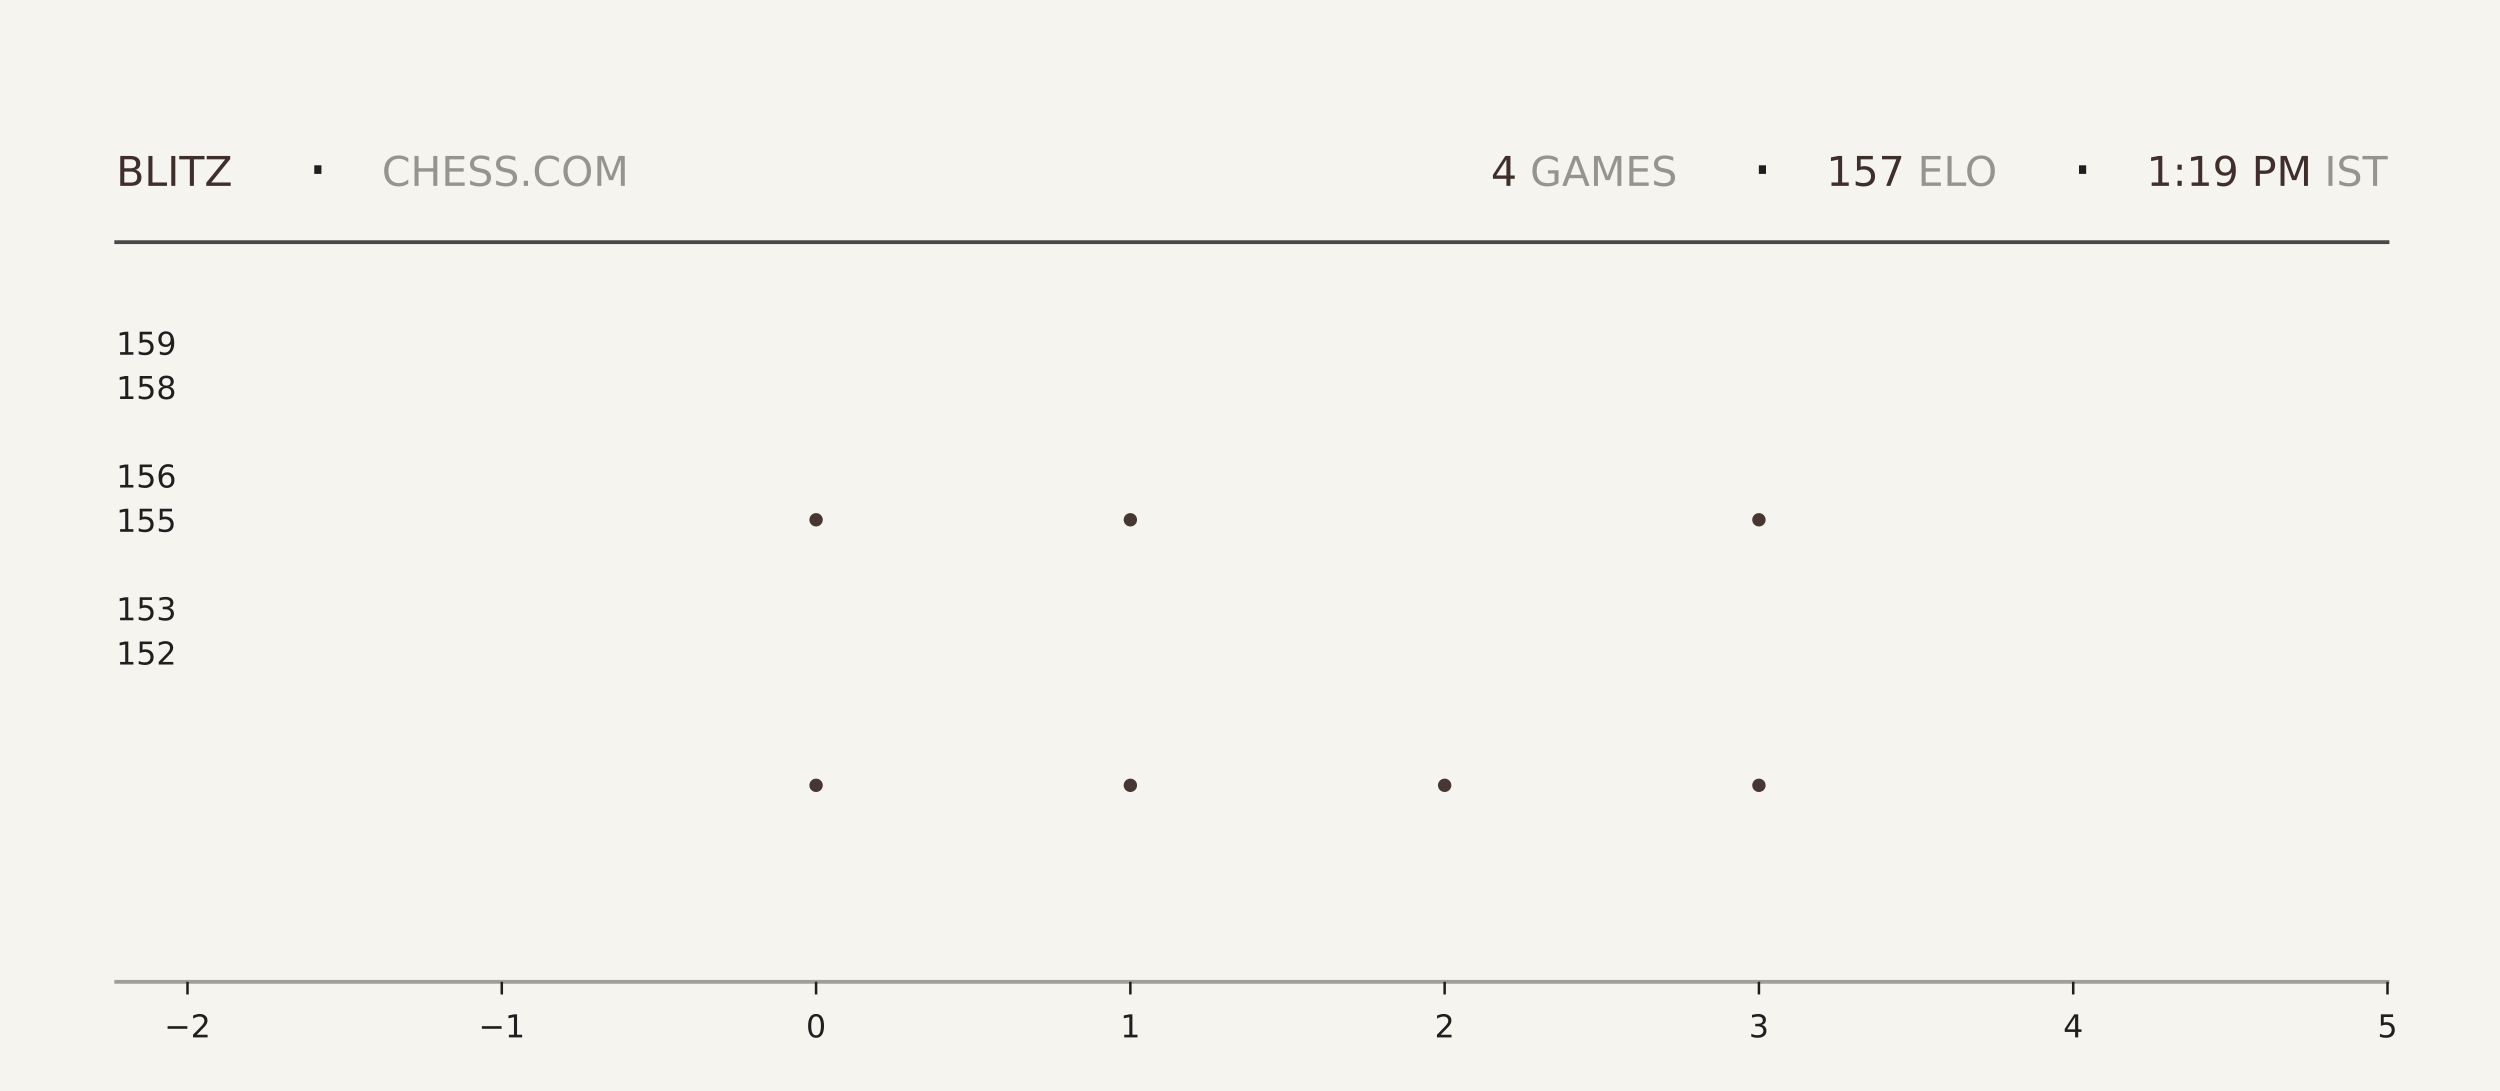
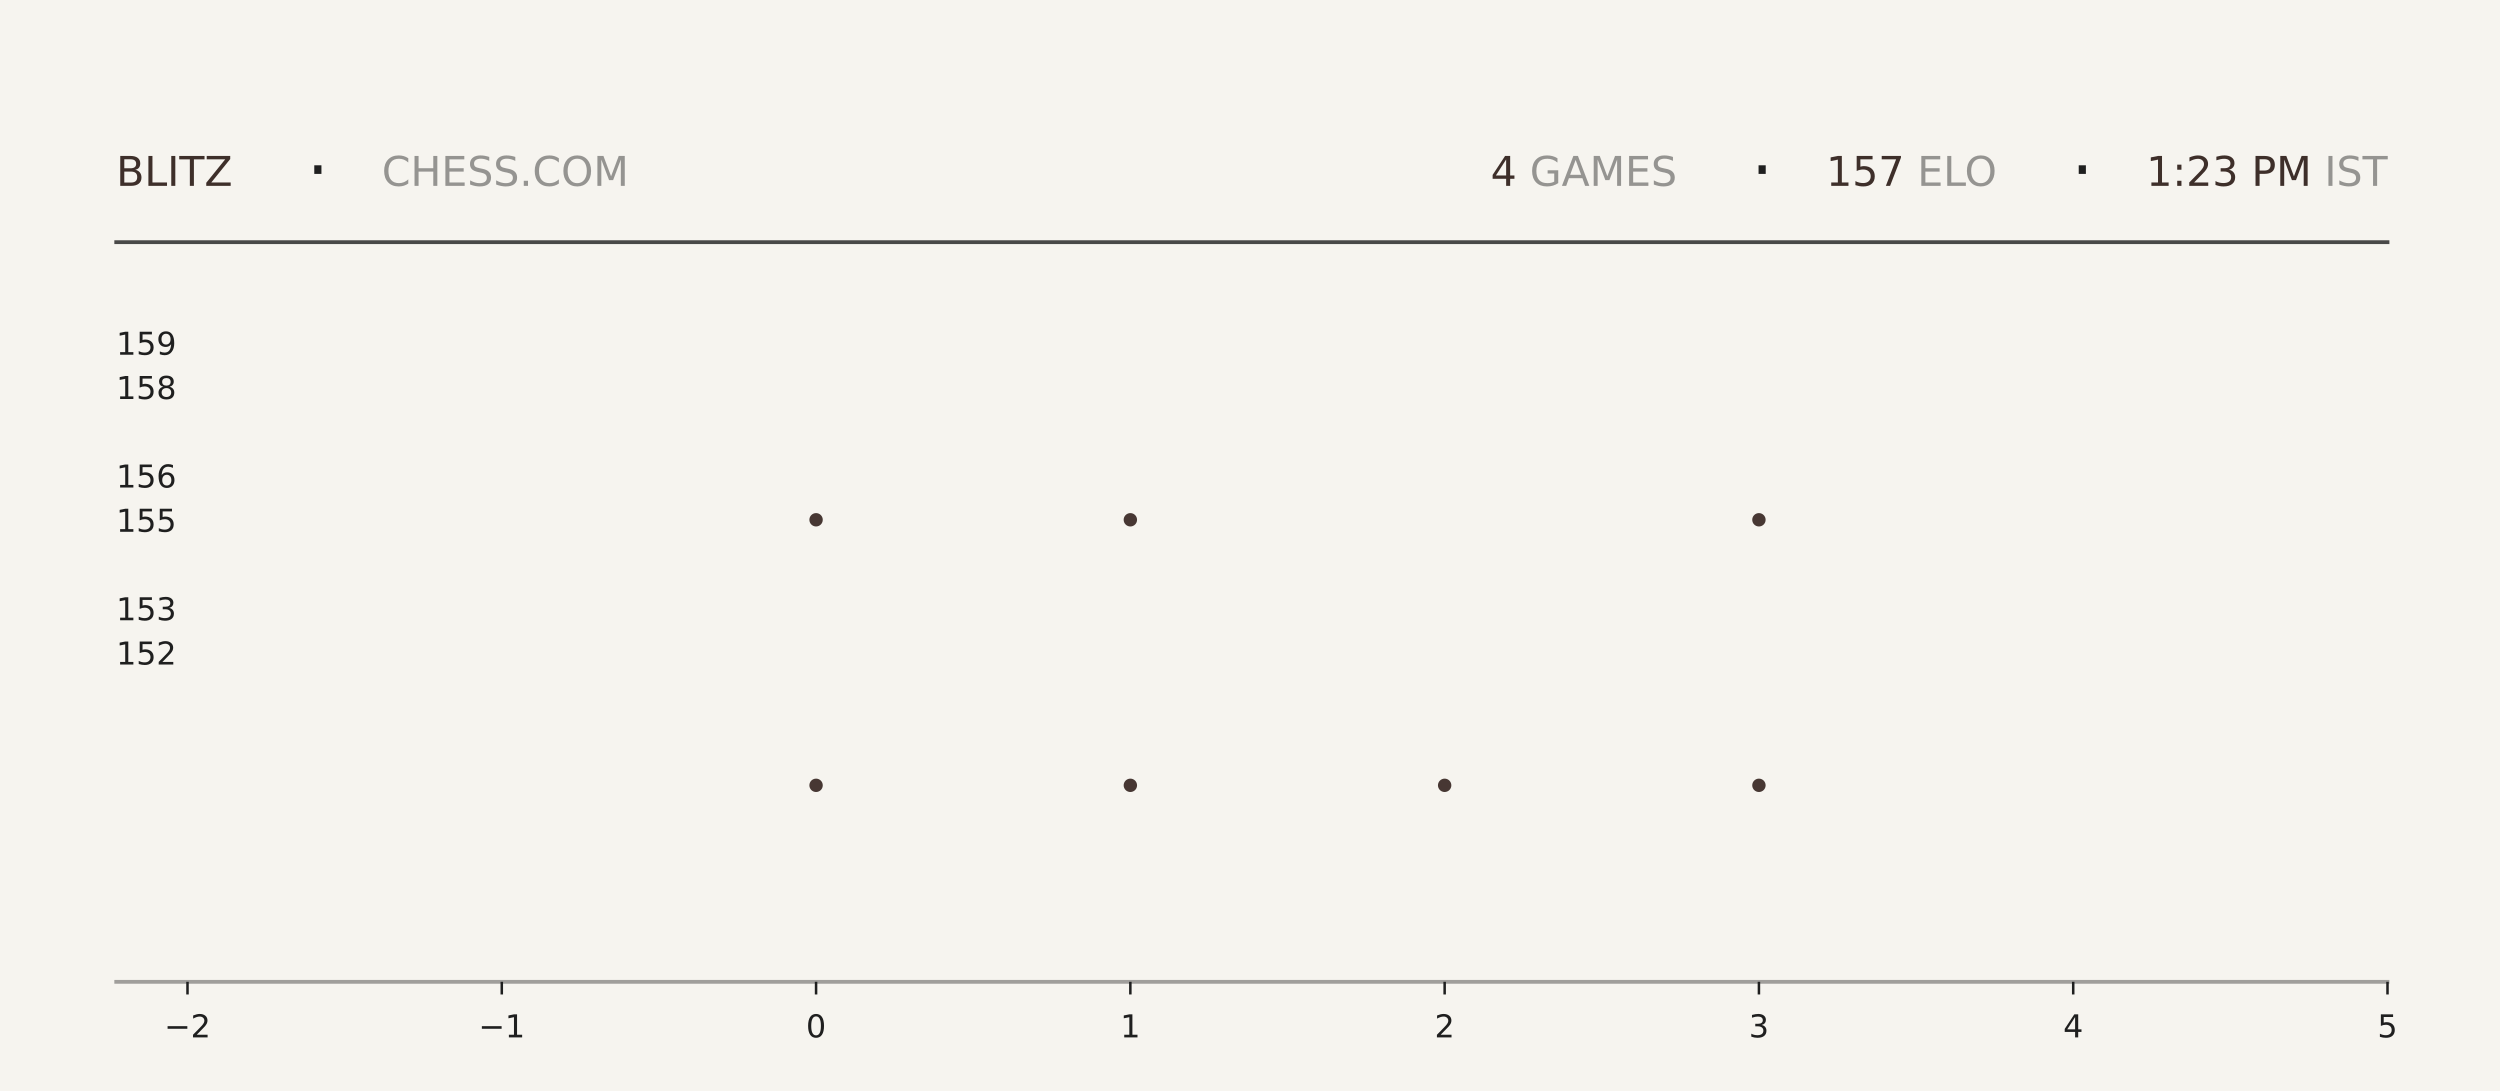
<svg xmlns="http://www.w3.org/2000/svg" xmlns:xlink="http://www.w3.org/1999/xlink" width="792pt" height="345.6pt" viewBox="0 0 792 345.6" version="1.1">
  <defs>
    <style type="text/css">*{stroke-linejoin: round; stroke-linecap: butt}</style>
  </defs>
  <g id="figure_1">
    <g id="patch_1">
      <path d="M 0 345.6  L 792 345.6  L 792 0  L 0 0  z " style="fill: #f6f4ef" />
    </g>
    <g id="axes_1">
      <g id="patch_2">
        <path d="M 59.4 311.04  L 756.36 311.04  L 756.36 103.68  L 59.4 103.68  z " style="fill: #f6f4ef" />
      </g>
      <g id="PathCollection_1">
        <defs>
-           <path id="m94cd5a19df" d="M 0 2.121  C 0.563 2.121 1.102 1.898 1.5 1.5  C 1.898 1.102 2.121 0.563 2.121 0  C 2.121 -0.563 1.898 -1.102 1.5 -1.5  C 1.102 -1.898 0.563 -2.121 0 -2.121  C -0.563 -2.121 -1.102 -1.898 -1.5 -1.5  C -1.898 -1.102 -2.121 -0.563 -2.121 0  C -2.121 0.563 -1.898 1.102 -1.5 1.5  C -1.102 1.898 -0.563 2.121 0 2.121  z " />
-         </defs>
-         <g clip-path="url(#p84fdb3b5fe)">
-           <use xlink:href="#m94cd5a19df" x="258.531" y="248.79" style="fill: #3e2f2a; fill-opacity: 0.95" />
-           <use xlink:href="#m94cd5a19df" x="258.531" y="164.668" style="fill: #3e2f2a; fill-opacity: 0.95" />
+           <path id="m3db84f3181" d="M 0 2.121  C 0.563 2.121 1.102 1.898 1.5 1.5  C 1.898 1.102 2.121 0.563 2.121 0  C 2.121 -0.563 1.898 -1.102 1.5 -1.5  C 1.102 -1.898 0.563 -2.121 0 -2.121  C -0.563 -2.121 -1.102 -1.898 -1.5 -1.5  C -1.898 -1.102 -2.121 -0.563 -2.121 0  C -2.121 0.563 -1.898 1.102 -1.5 1.5  C -1.102 1.898 -0.563 2.121 0 2.121  z " />
+         </defs>
+         <g clip-path="url(#pf8624e1a7b)">
+           <use xlink:href="#m3db84f3181" x="258.531" y="248.79" style="fill: #3e2f2a; fill-opacity: 0.95" />
+           <use xlink:href="#m3db84f3181" x="258.531" y="164.668" style="fill: #3e2f2a; fill-opacity: 0.95" />
        </g>
      </g>
      <g id="PathCollection_2">
-         <g clip-path="url(#p84fdb3b5fe)">
-           <use xlink:href="#m94cd5a19df" x="358.097" y="248.79" style="fill: #3e2f2a; fill-opacity: 0.95" />
-           <use xlink:href="#m94cd5a19df" x="358.097" y="164.668" style="fill: #3e2f2a; fill-opacity: 0.95" />
-           <use xlink:href="#m94cd5a19df" x="358.097" y="80.547" style="fill: #3e2f2a; fill-opacity: 0.95" />
+         <g clip-path="url(#pf8624e1a7b)">
+           <use xlink:href="#m3db84f3181" x="358.097" y="248.79" style="fill: #3e2f2a; fill-opacity: 0.95" />
+           <use xlink:href="#m3db84f3181" x="358.097" y="164.668" style="fill: #3e2f2a; fill-opacity: 0.95" />
+           <use xlink:href="#m3db84f3181" x="358.097" y="80.547" style="fill: #3e2f2a; fill-opacity: 0.95" />
        </g>
      </g>
      <g id="PathCollection_3">
-         <g clip-path="url(#p84fdb3b5fe)">
-           <use xlink:href="#m94cd5a19df" x="457.663" y="248.79" style="fill: #3e2f2a; fill-opacity: 0.95" />
+         <g clip-path="url(#pf8624e1a7b)">
+           <use xlink:href="#m3db84f3181" x="457.663" y="248.79" style="fill: #3e2f2a; fill-opacity: 0.95" />
        </g>
      </g>
      <g id="PathCollection_4">
-         <g clip-path="url(#p84fdb3b5fe)">
-           <use xlink:href="#m94cd5a19df" x="557.229" y="248.79" style="fill: #3e2f2a; fill-opacity: 0.95" />
-           <use xlink:href="#m94cd5a19df" x="557.229" y="164.668" style="fill: #3e2f2a; fill-opacity: 0.95" />
-           <use xlink:href="#m94cd5a19df" x="557.229" y="80.547" style="fill: #3e2f2a; fill-opacity: 0.95" />
+         <g clip-path="url(#pf8624e1a7b)">
+           <use xlink:href="#m3db84f3181" x="557.229" y="248.79" style="fill: #3e2f2a; fill-opacity: 0.95" />
+           <use xlink:href="#m3db84f3181" x="557.229" y="164.668" style="fill: #3e2f2a; fill-opacity: 0.95" />
+           <use xlink:href="#m3db84f3181" x="557.229" y="80.547" style="fill: #3e2f2a; fill-opacity: 0.95" />
        </g>
      </g>
      <g id="matplotlib.axis_1">
        <g id="xtick_1">
          <g id="line2d_1">
            <defs>
-               <path id="mb555aaa06d" d="M 0 0  L 0 4  " style="stroke: #1f1f1f; stroke-width: 0.8" />
+               <path id="m43f5efbc16" d="M 0 0  L 0 4  " style="stroke: #1f1f1f; stroke-width: 0.8" />
            </defs>
            <g>
-               <use xlink:href="#mb555aaa06d" x="59.4" y="311.04" style="fill: #1f1f1f; stroke: #1f1f1f; stroke-width: 0.8" />
+               <use xlink:href="#m43f5efbc16" x="59.4" y="311.04" style="fill: #1f1f1f; stroke: #1f1f1f; stroke-width: 0.8" />
            </g>
          </g>
          <g id="text_1">
            <g style="fill: #1f1f1f" transform="translate(52.02891 328.6384) scale(0.1 -0.1)">
              <defs>
                <path id="DejaVuSans-2212" d="M 678 2272  L 4684 2272  L 4684 1741  L 678 1741  L 678 2272  z " transform="scale(0.015625)" />
                <path id="DejaVuSans-32" d="M 1228 531  L 3431 531  L 3431 0  L 469 0  L 469 531  Q 828 903 1448 1529  Q 2069 2156 2228 2338  Q 2531 2678 2651 2914  Q 2772 3150 2772 3378  Q 2772 3750 2511 3984  Q 2250 4219 1831 4219  Q 1534 4219 1204 4116  Q 875 4013 500 3803  L 500 4441  Q 881 4594 1212 4672  Q 1544 4750 1819 4750  Q 2544 4750 2975 4387  Q 3406 4025 3406 3419  Q 3406 3131 3298 2873  Q 3191 2616 2906 2266  Q 2828 2175 2409 1742  Q 1991 1309 1228 531  z " transform="scale(0.015625)" />
              </defs>
              <use xlink:href="#DejaVuSans-2212" />
              <use xlink:href="#DejaVuSans-32" transform="translate(83.78906 0)" />
            </g>
          </g>
        </g>
        <g id="xtick_2">
          <g id="line2d_2">
            <g>
-               <use xlink:href="#mb555aaa06d" x="158.966" y="311.04" style="fill: #1f1f1f; stroke: #1f1f1f; stroke-width: 0.8" />
+               <use xlink:href="#m43f5efbc16" x="158.966" y="311.04" style="fill: #1f1f1f; stroke: #1f1f1f; stroke-width: 0.8" />
            </g>
          </g>
          <g id="text_2">
            <g style="fill: #1f1f1f" transform="translate(151.5946 328.6384) scale(0.1 -0.1)">
              <defs>
                <path id="DejaVuSans-31" d="M 794 531  L 1825 531  L 1825 4091  L 703 3866  L 703 4441  L 1819 4666  L 2450 4666  L 2450 531  L 3481 531  L 3481 0  L 794 0  L 794 531  z " transform="scale(0.015625)" />
              </defs>
              <use xlink:href="#DejaVuSans-2212" />
              <use xlink:href="#DejaVuSans-31" transform="translate(83.78906 0)" />
            </g>
          </g>
        </g>
        <g id="xtick_3">
          <g id="line2d_3">
            <g>
-               <use xlink:href="#mb555aaa06d" x="258.531" y="311.04" style="fill: #1f1f1f; stroke: #1f1f1f; stroke-width: 0.8" />
+               <use xlink:href="#m43f5efbc16" x="258.531" y="311.04" style="fill: #1f1f1f; stroke: #1f1f1f; stroke-width: 0.8" />
            </g>
          </g>
          <g id="text_3">
            <g style="fill: #1f1f1f" transform="translate(255.3502 328.6384) scale(0.1 -0.1)">
              <defs>
                <path id="DejaVuSans-30" d="M 2034 4250  Q 1547 4250 1301 3770  Q 1056 3291 1056 2328  Q 1056 1369 1301 889  Q 1547 409 2034 409  Q 2525 409 2770 889  Q 3016 1369 3016 2328  Q 3016 3291 2770 3770  Q 2525 4250 2034 4250  z M 2034 4750  Q 2819 4750 3233 4129  Q 3647 3509 3647 2328  Q 3647 1150 3233 529  Q 2819 -91 2034 -91  Q 1250 -91 836 529  Q 422 1150 422 2328  Q 422 3509 836 4129  Q 1250 4750 2034 4750  z " transform="scale(0.015625)" />
              </defs>
              <use xlink:href="#DejaVuSans-30" />
            </g>
          </g>
        </g>
        <g id="xtick_4">
          <g id="line2d_4">
            <g>
-               <use xlink:href="#mb555aaa06d" x="358.097" y="311.04" style="fill: #1f1f1f; stroke: #1f1f1f; stroke-width: 0.8" />
+               <use xlink:href="#m43f5efbc16" x="358.097" y="311.04" style="fill: #1f1f1f; stroke: #1f1f1f; stroke-width: 0.8" />
            </g>
          </g>
          <g id="text_4">
            <g style="fill: #1f1f1f" transform="translate(354.9159 328.6384) scale(0.1 -0.1)">
              <use xlink:href="#DejaVuSans-31" />
            </g>
          </g>
        </g>
        <g id="xtick_5">
          <g id="line2d_5">
            <g>
-               <use xlink:href="#mb555aaa06d" x="457.663" y="311.04" style="fill: #1f1f1f; stroke: #1f1f1f; stroke-width: 0.8" />
+               <use xlink:href="#m43f5efbc16" x="457.663" y="311.04" style="fill: #1f1f1f; stroke: #1f1f1f; stroke-width: 0.8" />
            </g>
          </g>
          <g id="text_5">
            <g style="fill: #1f1f1f" transform="translate(454.4816 328.6384) scale(0.1 -0.1)">
              <use xlink:href="#DejaVuSans-32" />
            </g>
          </g>
        </g>
        <g id="xtick_6">
          <g id="line2d_6">
            <g>
-               <use xlink:href="#mb555aaa06d" x="557.229" y="311.04" style="fill: #1f1f1f; stroke: #1f1f1f; stroke-width: 0.8" />
+               <use xlink:href="#m43f5efbc16" x="557.229" y="311.04" style="fill: #1f1f1f; stroke: #1f1f1f; stroke-width: 0.8" />
            </g>
          </g>
          <g id="text_6">
            <g style="fill: #1f1f1f" transform="translate(554.0473 328.6384) scale(0.1 -0.1)">
              <defs>
                <path id="DejaVuSans-33" d="M 2597 2516  Q 3050 2419 3304 2112  Q 3559 1806 3559 1356  Q 3559 666 3084 287  Q 2609 -91 1734 -91  Q 1441 -91 1130 -33  Q 819 25 488 141  L 488 750  Q 750 597 1062 519  Q 1375 441 1716 441  Q 2309 441 2620 675  Q 2931 909 2931 1356  Q 2931 1769 2642 2001  Q 2353 2234 1838 2234  L 1294 2234  L 1294 2753  L 1863 2753  Q 2328 2753 2575 2939  Q 2822 3125 2822 3475  Q 2822 3834 2567 4026  Q 2313 4219 1838 4219  Q 1578 4219 1281 4162  Q 984 4106 628 3988  L 628 4550  Q 988 4650 1302 4700  Q 1616 4750 1894 4750  Q 2613 4750 3031 4423  Q 3450 4097 3450 3541  Q 3450 3153 3228 2886  Q 3006 2619 2597 2516  z " transform="scale(0.015625)" />
              </defs>
              <use xlink:href="#DejaVuSans-33" />
            </g>
          </g>
        </g>
        <g id="xtick_7">
          <g id="line2d_7">
            <g>
-               <use xlink:href="#mb555aaa06d" x="656.794" y="311.04" style="fill: #1f1f1f; stroke: #1f1f1f; stroke-width: 0.8" />
+               <use xlink:href="#m43f5efbc16" x="656.794" y="311.04" style="fill: #1f1f1f; stroke: #1f1f1f; stroke-width: 0.8" />
            </g>
          </g>
          <g id="text_7">
            <g style="fill: #1f1f1f" transform="translate(653.613 328.6384) scale(0.1 -0.1)">
              <defs>
                <path id="DejaVuSans-34" d="M 2419 4116  L 825 1625  L 2419 1625  L 2419 4116  z M 2253 4666  L 3047 4666  L 3047 1625  L 3713 1625  L 3713 1100  L 3047 1100  L 3047 0  L 2419 0  L 2419 1100  L 313 1100  L 313 1709  L 2253 4666  z " transform="scale(0.015625)" />
              </defs>
              <use xlink:href="#DejaVuSans-34" />
            </g>
          </g>
        </g>
        <g id="xtick_8">
          <g id="line2d_8">
            <g>
-               <use xlink:href="#mb555aaa06d" x="756.36" y="311.04" style="fill: #1f1f1f; stroke: #1f1f1f; stroke-width: 0.8" />
+               <use xlink:href="#m43f5efbc16" x="756.36" y="311.04" style="fill: #1f1f1f; stroke: #1f1f1f; stroke-width: 0.8" />
            </g>
          </g>
          <g id="text_8">
            <g style="fill: #1f1f1f" transform="translate(753.1788 328.6384) scale(0.1 -0.1)">
              <defs>
                <path id="DejaVuSans-35" d="M 691 4666  L 3169 4666  L 3169 4134  L 1269 4134  L 1269 2991  Q 1406 3038 1543 3061  Q 1681 3084 1819 3084  Q 2600 3084 3056 2656  Q 3513 2228 3513 1497  Q 3513 744 3044 326  Q 2575 -91 1722 -91  Q 1428 -91 1123 -41  Q 819 9 494 109  L 494 744  Q 775 591 1075 516  Q 1375 441 1709 441  Q 2250 441 2565 725  Q 2881 1009 2881 1497  Q 2881 1984 2565 2268  Q 2250 2553 1709 2553  Q 1456 2553 1204 2497  Q 953 2441 691 2322  L 691 4666  z " transform="scale(0.015625)" />
              </defs>
              <use xlink:href="#DejaVuSans-35" />
            </g>
          </g>
        </g>
      </g>
      <g id="matplotlib.axis_2">
        <g id="ytick_1">
          <g id="line2d_9" />
          <g id="text_9">
            <g style="fill: #1f1f1f" transform="translate(36.8125 210.5283) scale(0.1 -0.1)">
              <use xlink:href="#DejaVuSans-31" />
              <use xlink:href="#DejaVuSans-35" transform="translate(63.62305 0)" />
              <use xlink:href="#DejaVuSans-32" transform="translate(127.2461 0)" />
            </g>
          </g>
        </g>
        <g id="ytick_2">
          <g id="line2d_10" />
          <g id="text_10">
            <g style="fill: #1f1f1f" transform="translate(36.8125 196.508) scale(0.1 -0.1)">
              <use xlink:href="#DejaVuSans-31" />
              <use xlink:href="#DejaVuSans-35" transform="translate(63.62305 0)" />
              <use xlink:href="#DejaVuSans-33" transform="translate(127.2461 0)" />
            </g>
          </g>
        </g>
        <g id="ytick_3">
          <g id="line2d_11" />
          <g id="text_11">
            <g style="fill: #1f1f1f" transform="translate(36.8125 168.4675) scale(0.1 -0.1)">
              <use xlink:href="#DejaVuSans-31" />
              <use xlink:href="#DejaVuSans-35" transform="translate(63.62305 0)" />
              <use xlink:href="#DejaVuSans-35" transform="translate(127.2461 0)" />
            </g>
          </g>
        </g>
        <g id="ytick_4">
          <g id="line2d_12" />
          <g id="text_12">
            <g style="fill: #1f1f1f" transform="translate(36.8125 154.4472) scale(0.1 -0.1)">
              <defs>
                <path id="DejaVuSans-36" d="M 2113 2584  Q 1688 2584 1439 2293  Q 1191 2003 1191 1497  Q 1191 994 1439 701  Q 1688 409 2113 409  Q 2538 409 2786 701  Q 3034 994 3034 1497  Q 3034 2003 2786 2293  Q 2538 2584 2113 2584  z M 3366 4563  L 3366 3988  Q 3128 4100 2886 4159  Q 2644 4219 2406 4219  Q 1781 4219 1451 3797  Q 1122 3375 1075 2522  Q 1259 2794 1537 2939  Q 1816 3084 2150 3084  Q 2853 3084 3261 2657  Q 3669 2231 3669 1497  Q 3669 778 3244 343  Q 2819 -91 2113 -91  Q 1303 -91 875 529  Q 447 1150 447 2328  Q 447 3434 972 4092  Q 1497 4750 2381 4750  Q 2619 4750 2861 4703  Q 3103 4656 3366 4563  z " transform="scale(0.015625)" />
              </defs>
              <use xlink:href="#DejaVuSans-31" />
              <use xlink:href="#DejaVuSans-35" transform="translate(63.62305 0)" />
              <use xlink:href="#DejaVuSans-36" transform="translate(127.2461 0)" />
            </g>
          </g>
        </g>
        <g id="ytick_5">
          <g id="line2d_13" />
          <g id="text_13">
            <g style="fill: #1f1f1f" transform="translate(36.8125 126.4066) scale(0.1 -0.1)">
              <defs>
                <path id="DejaVuSans-38" d="M 2034 2216  Q 1584 2216 1326 1975  Q 1069 1734 1069 1313  Q 1069 891 1326 650  Q 1584 409 2034 409  Q 2484 409 2743 651  Q 3003 894 3003 1313  Q 3003 1734 2745 1975  Q 2488 2216 2034 2216  z M 1403 2484  Q 997 2584 770 2862  Q 544 3141 544 3541  Q 544 4100 942 4425  Q 1341 4750 2034 4750  Q 2731 4750 3128 4425  Q 3525 4100 3525 3541  Q 3525 3141 3298 2862  Q 3072 2584 2669 2484  Q 3125 2378 3379 2068  Q 3634 1759 3634 1313  Q 3634 634 3220 271  Q 2806 -91 2034 -91  Q 1263 -91 848 271  Q 434 634 434 1313  Q 434 1759 690 2068  Q 947 2378 1403 2484  z M 1172 3481  Q 1172 3119 1398 2916  Q 1625 2713 2034 2713  Q 2441 2713 2670 2916  Q 2900 3119 2900 3481  Q 2900 3844 2670 4047  Q 2441 4250 2034 4250  Q 1625 4250 1398 4047  Q 1172 3844 1172 3481  z " transform="scale(0.015625)" />
              </defs>
              <use xlink:href="#DejaVuSans-31" />
              <use xlink:href="#DejaVuSans-35" transform="translate(63.62305 0)" />
              <use xlink:href="#DejaVuSans-38" transform="translate(127.2461 0)" />
            </g>
          </g>
        </g>
        <g id="ytick_6">
          <g id="line2d_14" />
          <g id="text_14">
            <g style="fill: #1f1f1f" transform="translate(36.8125 112.3863) scale(0.1 -0.1)">
              <defs>
                <path id="DejaVuSans-39" d="M 703 97  L 703 672  Q 941 559 1184 500  Q 1428 441 1663 441  Q 2288 441 2617 861  Q 2947 1281 2994 2138  Q 2813 1869 2534 1725  Q 2256 1581 1919 1581  Q 1219 1581 811 2004  Q 403 2428 403 3163  Q 403 3881 828 4315  Q 1253 4750 1959 4750  Q 2769 4750 3195 4129  Q 3622 3509 3622 2328  Q 3622 1225 3098 567  Q 2575 -91 1691 -91  Q 1453 -91 1209 -44  Q 966 3 703 97  z M 1959 2075  Q 2384 2075 2632 2365  Q 2881 2656 2881 3163  Q 2881 3666 2632 3958  Q 2384 4250 1959 4250  Q 1534 4250 1286 3958  Q 1038 3666 1038 3163  Q 1038 2656 1286 2365  Q 1534 2075 1959 2075  z " transform="scale(0.015625)" />
              </defs>
              <use xlink:href="#DejaVuSans-31" />
              <use xlink:href="#DejaVuSans-35" transform="translate(63.62305 0)" />
              <use xlink:href="#DejaVuSans-39" transform="translate(127.2461 0)" />
            </g>
          </g>
        </g>
      </g>
    </g>
    <g id="line2d_15">
      <path d="M 36.82 76.723  L 756.36 76.723  " style="fill: none; stroke: #1f1f1f; stroke-opacity: 0.8; stroke-width: 1.2; stroke-linecap: square" />
    </g>
    <g id="line2d_16">
      <path d="M 36.82 311.04  L 756.36 311.04  " style="fill: none; stroke: #1f1f1f; stroke-opacity: 0.4; stroke-width: 1.2; stroke-linecap: square" />
    </g>
    <g id="text_15">
      <g style="fill: #3e2f2a" transform="translate(36.82 58.88319) scale(0.13 -0.13)">
        <defs>
          <path id="DejaVuSans-42" d="M 1259 2228  L 1259 519  L 2272 519  Q 2781 519 3026 730  Q 3272 941 3272 1375  Q 3272 1813 3026 2020  Q 2781 2228 2272 2228  L 1259 2228  z M 1259 4147  L 1259 2741  L 2194 2741  Q 2656 2741 2882 2914  Q 3109 3088 3109 3444  Q 3109 3797 2882 3972  Q 2656 4147 2194 4147  L 1259 4147  z M 628 4666  L 2241 4666  Q 2963 4666 3353 4366  Q 3744 4066 3744 3513  Q 3744 3084 3544 2831  Q 3344 2578 2956 2516  Q 3422 2416 3680 2098  Q 3938 1781 3938 1306  Q 3938 681 3513 340  Q 3088 0 2303 0  L 628 0  L 628 4666  z " transform="scale(0.015625)" />
          <path id="DejaVuSans-4c" d="M 628 4666  L 1259 4666  L 1259 531  L 3531 531  L 3531 0  L 628 0  L 628 4666  z " transform="scale(0.015625)" />
          <path id="DejaVuSans-49" d="M 628 4666  L 1259 4666  L 1259 0  L 628 0  L 628 4666  z " transform="scale(0.015625)" />
          <path id="DejaVuSans-54" d="M -19 4666  L 3928 4666  L 3928 4134  L 2272 4134  L 2272 0  L 1638 0  L 1638 4134  L -19 4134  L -19 4666  z " transform="scale(0.015625)" />
          <path id="DejaVuSans-5a" d="M 359 4666  L 4025 4666  L 4025 4184  L 1075 531  L 4097 531  L 4097 0  L 288 0  L 288 481  L 3238 4134  L 359 4134  L 359 4666  z " transform="scale(0.015625)" />
        </defs>
        <use xlink:href="#DejaVuSans-42" />
        <use xlink:href="#DejaVuSans-4c" transform="translate(68.60352 0)" />
        <use xlink:href="#DejaVuSans-49" transform="translate(124.3164 0)" />
        <use xlink:href="#DejaVuSans-54" transform="translate(153.8086 0)" />
        <use xlink:href="#DejaVuSans-5a" transform="translate(214.8926 0)" />
      </g>
    </g>
    <g id="text_16">
      <g style="fill: #1f1f1f" transform="translate(97.21 61.36662) scale(0.22 -0.22)">
        <defs>
          <path id="DejaVuSans-b7" d="M 684 2619  L 1344 2619  L 1344 1825  L 684 1825  L 684 2619  z " transform="scale(0.015625)" />
        </defs>
        <use xlink:href="#DejaVuSans-b7" />
      </g>
    </g>
    <g id="text_17">
      <g style="fill: #1f1f1f; opacity: 0.45" transform="translate(120.97 58.88319) scale(0.13 -0.13)">
        <defs>
          <path id="DejaVuSans-43" d="M 4122 4306  L 4122 3641  Q 3803 3938 3442 4084  Q 3081 4231 2675 4231  Q 1875 4231 1450 3742  Q 1025 3253 1025 2328  Q 1025 1406 1450 917  Q 1875 428 2675 428  Q 3081 428 3442 575  Q 3803 722 4122 1019  L 4122 359  Q 3791 134 3420 21  Q 3050 -91 2638 -91  Q 1578 -91 968 557  Q 359 1206 359 2328  Q 359 3453 968 4101  Q 1578 4750 2638 4750  Q 3056 4750 3426 4639  Q 3797 4528 4122 4306  z " transform="scale(0.015625)" />
          <path id="DejaVuSans-48" d="M 628 4666  L 1259 4666  L 1259 2753  L 3553 2753  L 3553 4666  L 4184 4666  L 4184 0  L 3553 0  L 3553 2222  L 1259 2222  L 1259 0  L 628 0  L 628 4666  z " transform="scale(0.015625)" />
          <path id="DejaVuSans-45" d="M 628 4666  L 3578 4666  L 3578 4134  L 1259 4134  L 1259 2753  L 3481 2753  L 3481 2222  L 1259 2222  L 1259 531  L 3634 531  L 3634 0  L 628 0  L 628 4666  z " transform="scale(0.015625)" />
          <path id="DejaVuSans-53" d="M 3425 4513  L 3425 3897  Q 3066 4069 2747 4153  Q 2428 4238 2131 4238  Q 1616 4238 1336 4038  Q 1056 3838 1056 3469  Q 1056 3159 1242 3001  Q 1428 2844 1947 2747  L 2328 2669  Q 3034 2534 3370 2195  Q 3706 1856 3706 1288  Q 3706 609 3251 259  Q 2797 -91 1919 -91  Q 1588 -91 1214 -16  Q 841 59 441 206  L 441 856  Q 825 641 1194 531  Q 1563 422 1919 422  Q 2459 422 2753 634  Q 3047 847 3047 1241  Q 3047 1584 2836 1778  Q 2625 1972 2144 2069  L 1759 2144  Q 1053 2284 737 2584  Q 422 2884 422 3419  Q 422 4038 858 4394  Q 1294 4750 2059 4750  Q 2388 4750 2728 4690  Q 3069 4631 3425 4513  z " transform="scale(0.015625)" />
          <path id="DejaVuSans-2e" d="M 684 794  L 1344 794  L 1344 0  L 684 0  L 684 794  z " transform="scale(0.015625)" />
          <path id="DejaVuSans-4f" d="M 2522 4238  Q 1834 4238 1429 3725  Q 1025 3213 1025 2328  Q 1025 1447 1429 934  Q 1834 422 2522 422  Q 3209 422 3611 934  Q 4013 1447 4013 2328  Q 4013 3213 3611 3725  Q 3209 4238 2522 4238  z M 2522 4750  Q 3503 4750 4090 4092  Q 4678 3434 4678 2328  Q 4678 1225 4090 567  Q 3503 -91 2522 -91  Q 1538 -91 948 565  Q 359 1222 359 2328  Q 359 3434 948 4092  Q 1538 4750 2522 4750  z " transform="scale(0.015625)" />
          <path id="DejaVuSans-4d" d="M 628 4666  L 1569 4666  L 2759 1491  L 3956 4666  L 4897 4666  L 4897 0  L 4281 0  L 4281 4097  L 3078 897  L 2444 897  L 1241 4097  L 1241 0  L 628 0  L 628 4666  z " transform="scale(0.015625)" />
        </defs>
        <use xlink:href="#DejaVuSans-43" />
        <use xlink:href="#DejaVuSans-48" transform="translate(69.82422 0)" />
        <use xlink:href="#DejaVuSans-45" transform="translate(145.0195 0)" />
        <use xlink:href="#DejaVuSans-53" transform="translate(208.2031 0)" />
        <use xlink:href="#DejaVuSans-53" transform="translate(271.6797 0)" />
        <use xlink:href="#DejaVuSans-2e" transform="translate(335.1562 0)" />
        <use xlink:href="#DejaVuSans-43" transform="translate(366.9434 0)" />
        <use xlink:href="#DejaVuSans-4f" transform="translate(436.7676 0)" />
        <use xlink:href="#DejaVuSans-4d" transform="translate(515.4785 0)" />
      </g>
    </g>
    <g id="text_18">
-       <g style="fill: #3e2f2a" transform="translate(472.32 58.88319) scale(0.13 -0.13)">
+       <g style="fill: #3e2f2a" transform="translate(472.23 58.88319) scale(0.13 -0.13)">
        <use xlink:href="#DejaVuSans-34" />
      </g>
    </g>
    <g id="text_19">
-       <g style="fill: #1f1f1f; opacity: 0.45" transform="translate(480.6 58.88319) scale(0.13 -0.13)">
+       <g style="fill: #1f1f1f; opacity: 0.45" transform="translate(480.51 58.88319) scale(0.13 -0.13)">
        <defs>
          <path id="DejaVuSans-20" transform="scale(0.015625)" />
          <path id="DejaVuSans-47" d="M 3809 666  L 3809 1919  L 2778 1919  L 2778 2438  L 4434 2438  L 4434 434  Q 4069 175 3628 42  Q 3188 -91 2688 -91  Q 1594 -91 976 548  Q 359 1188 359 2328  Q 359 3472 976 4111  Q 1594 4750 2688 4750  Q 3144 4750 3555 4637  Q 3966 4525 4313 4306  L 4313 3634  Q 3963 3931 3569 4081  Q 3175 4231 2741 4231  Q 1884 4231 1454 3753  Q 1025 3275 1025 2328  Q 1025 1384 1454 906  Q 1884 428 2741 428  Q 3075 428 3337 486  Q 3600 544 3809 666  z " transform="scale(0.015625)" />
          <path id="DejaVuSans-41" d="M 2188 4044  L 1331 1722  L 3047 1722  L 2188 4044  z M 1831 4666  L 2547 4666  L 4325 0  L 3669 0  L 3244 1197  L 1141 1197  L 716 0  L 50 0  L 1831 4666  z " transform="scale(0.015625)" />
        </defs>
        <use xlink:href="#DejaVuSans-20" />
        <use xlink:href="#DejaVuSans-47" transform="translate(31.78711 0)" />
        <use xlink:href="#DejaVuSans-41" transform="translate(109.2773 0)" />
        <use xlink:href="#DejaVuSans-4d" transform="translate(177.6855 0)" />
        <use xlink:href="#DejaVuSans-45" transform="translate(263.9648 0)" />
        <use xlink:href="#DejaVuSans-53" transform="translate(327.1484 0)" />
      </g>
    </g>
    <g id="text_20">
-       <g style="fill: #1f1f1f" transform="translate(554.85 61.36662) scale(0.22 -0.22)">
+       <g style="fill: #1f1f1f" transform="translate(554.76 61.36662) scale(0.22 -0.22)">
        <use xlink:href="#DejaVuSans-b7" />
      </g>
    </g>
    <g id="text_21">
-       <g style="fill: #3e2f2a" transform="translate(578.61 58.88319) scale(0.13 -0.13)">
+       <g style="fill: #3e2f2a" transform="translate(578.52 58.88319) scale(0.13 -0.13)">
        <defs>
          <path id="DejaVuSans-37" d="M 525 4666  L 3525 4666  L 3525 4397  L 1831 0  L 1172 0  L 2766 4134  L 525 4134  L 525 4666  z " transform="scale(0.015625)" />
        </defs>
        <use xlink:href="#DejaVuSans-31" />
        <use xlink:href="#DejaVuSans-35" transform="translate(63.62305 0)" />
        <use xlink:href="#DejaVuSans-37" transform="translate(127.2461 0)" />
      </g>
    </g>
    <g id="text_22">
-       <g style="fill: #1f1f1f; opacity: 0.45" transform="translate(603.36 58.88319) scale(0.13 -0.13)">
+       <g style="fill: #1f1f1f; opacity: 0.45" transform="translate(603.27 58.88319) scale(0.13 -0.13)">
        <use xlink:href="#DejaVuSans-20" />
        <use xlink:href="#DejaVuSans-45" transform="translate(31.78711 0)" />
        <use xlink:href="#DejaVuSans-4c" transform="translate(94.9707 0)" />
        <use xlink:href="#DejaVuSans-4f" transform="translate(147.0586 0)" />
      </g>
    </g>
    <g id="text_23">
-       <g style="fill: #1f1f1f" transform="translate(656.28 61.36662) scale(0.22 -0.22)">
+       <g style="fill: #1f1f1f" transform="translate(656.19 61.36662) scale(0.22 -0.22)">
        <use xlink:href="#DejaVuSans-b7" />
      </g>
    </g>
    <g id="text_24">
-       <g style="fill: #3e2f2a" transform="translate(680.04 58.88319) scale(0.13 -0.13)">
+       <g style="fill: #3e2f2a" transform="translate(679.95 58.88319) scale(0.13 -0.13)">
        <defs>
          <path id="DejaVuSans-3a" d="M 750 794  L 1409 794  L 1409 0  L 750 0  L 750 794  z M 750 3309  L 1409 3309  L 1409 2516  L 750 2516  L 750 3309  z " transform="scale(0.015625)" />
          <path id="DejaVuSans-50" d="M 1259 4147  L 1259 2394  L 2053 2394  Q 2494 2394 2734 2622  Q 2975 2850 2975 3272  Q 2975 3691 2734 3919  Q 2494 4147 2053 4147  L 1259 4147  z M 628 4666  L 2053 4666  Q 2838 4666 3239 4311  Q 3641 3956 3641 3272  Q 3641 2581 3239 2228  Q 2838 1875 2053 1875  L 1259 1875  L 1259 0  L 628 0  L 628 4666  z " transform="scale(0.015625)" />
        </defs>
        <use xlink:href="#DejaVuSans-31" />
        <use xlink:href="#DejaVuSans-3a" transform="translate(63.62305 0)" />
-         <use xlink:href="#DejaVuSans-31" transform="translate(97.31445 0)" />
-         <use xlink:href="#DejaVuSans-39" transform="translate(160.9375 0)" />
+         <use xlink:href="#DejaVuSans-32" transform="translate(97.31445 0)" />
+         <use xlink:href="#DejaVuSans-33" transform="translate(160.9375 0)" />
        <use xlink:href="#DejaVuSans-20" transform="translate(224.5605 0)" />
        <use xlink:href="#DejaVuSans-50" transform="translate(256.3477 0)" />
        <use xlink:href="#DejaVuSans-4d" transform="translate(316.6504 0)" />
      </g>
    </g>
    <g id="text_25">
      <g style="fill: #1f1f1f; opacity: 0.45" transform="translate(732.24 58.88319) scale(0.13 -0.13)">
        <use xlink:href="#DejaVuSans-20" />
        <use xlink:href="#DejaVuSans-49" transform="translate(31.78711 0)" />
        <use xlink:href="#DejaVuSans-53" transform="translate(61.2793 0)" />
        <use xlink:href="#DejaVuSans-54" transform="translate(124.7559 0)" />
      </g>
    </g>
  </g>
  <defs>
-     <clipPath id="p84fdb3b5fe">
+     <clipPath id="pf8624e1a7b">
      <rect x="59.4" y="103.68" width="696.96" height="207.36" />
    </clipPath>
  </defs>
</svg>
